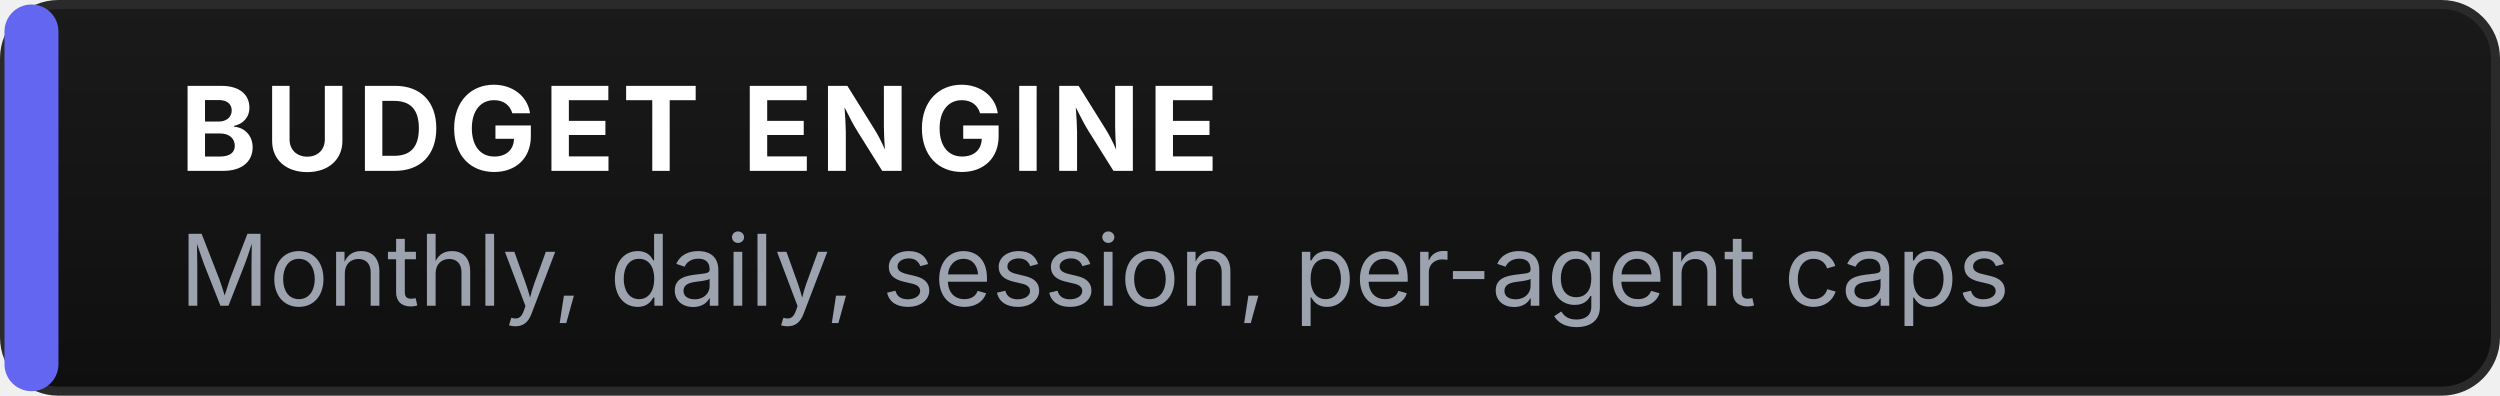
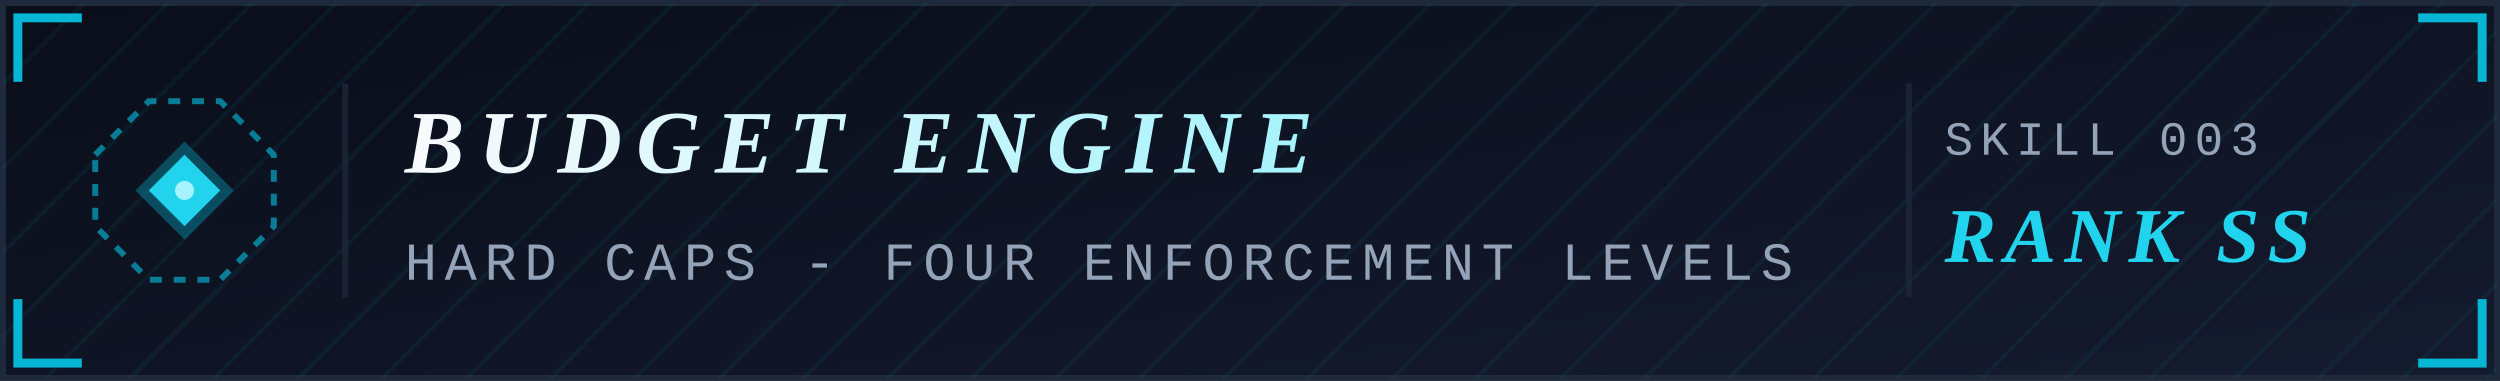
- <svg xmlns="http://www.w3.org/2000/svg" width="278" height="44" viewBox="0 0 278 44">
+ <svg xmlns="http://www.w3.org/2000/svg" width="420" height="64" viewBox="0 0 420 64">
  <defs>
-     <linearGradient id="bg" x1="0" y1="0" x2="0" y2="1">
-       <stop offset="0" stop-color="#1A1A1A" />
-       <stop offset="1" stop-color="#0F0F0F" />
+     <linearGradient id="bg" x1="0" y1="0" x2="1" y2="1">
+       <stop offset="0" stop-color="#0A0E1A" />
+       <stop offset="1" stop-color="#141B2E" />
    </linearGradient>
+     <linearGradient id="titleGrad" x1="0" y1="0" x2="1" y2="0">
+       <stop offset="0" stop-color="#F8FAFC" />
+       <stop offset="1" stop-color="#A5F3FC" />
+     </linearGradient>
+     <linearGradient id="shim" x1="0" y1="0" x2="1" y2="0">
+       <stop offset="0" stop-color="#06B6D4" stop-opacity="0" />
+       <stop offset="0.5" stop-color="#22D3EE" stop-opacity="0.9" />
+       <stop offset="1" stop-color="#06B6D4" stop-opacity="0" />
+     </linearGradient>
+     <pattern id="grid" patternUnits="userSpaceOnUse" width="10" height="10" patternTransform="rotate(45)">
+       <line x1="0" y1="0" x2="0" y2="10" stroke="#06B6D4" stroke-width="1.4" opacity="0.06" />
+     </pattern>
  </defs>
-   <rect x="0.5" y="0.5" width="277" height="43" rx="6" ry="6" fill="url(#bg)" stroke="#2A2A2A" />
-   <rect x="0.5" y="0.5" width="6" height="43" rx="3" ry="3" fill="#6366F1" />
-   <text x="20" y="19" font-family="-apple-system, BlinkMacSystemFont, 'Segoe UI', sans-serif" font-size="13" font-weight="700" letter-spacing="0.8" fill="#FFFFFF">BUDGET ENGINE</text>
-   <text x="20" y="34" font-family="-apple-system, BlinkMacSystemFont, 'Segoe UI', sans-serif" font-size="11" font-weight="400" fill="#9CA3AF">Monthly, daily, session, per-agent caps</text>
+   <rect x="0.5" y="0.5" width="419" height="63" fill="url(#bg)" stroke="#1E293B" />
+   <rect x="0.5" y="0.5" width="419" height="63" fill="url(#grid)" />
+   <path d="M 3 13 L 3 3 L 13 3" stroke="#06B6D4" stroke-width="1.5" fill="none" stroke-linecap="square" />
+   <path d="M 407 3 L 417 3 L 417 13" stroke="#06B6D4" stroke-width="1.5" fill="none" stroke-linecap="square" />
+   <path d="M 3 51 L 3 61 L 13 61" stroke="#06B6D4" stroke-width="1.5" fill="none" stroke-linecap="square" />
+   <path d="M 407 61 L 417 61 L 417 51" stroke="#06B6D4" stroke-width="1.5" fill="none" stroke-linecap="square" />
+   <g transform="translate(31.0 32.0)">
+     <polygon points="-15,-6.0 -6.0,-15 6.0,-15 15,-6.0 15,6.0 6.0,15 -6.0,15 -15,6.0" fill="none" stroke="#06B6D4" stroke-width="1" stroke-dasharray="2 2" opacity="0.65" />
+     <polygon points="0,-8.25 8.25,0 0,8.25 -8.25,0" fill="#06B6D4" opacity="0.35" />
+     <polygon points="0,-6.0 6.0,0 0,6.0 -6.0,0" fill="#22D3EE" />
+     <circle cx="0" cy="0" r="1.6" fill="#A5F3FC" />
+   </g>
+   <line x1="58" y1="14" x2="58" y2="50" stroke="#1E293B" stroke-width="1" opacity="0.7" />
+   <text x="68" y="29" font-family="Georgia, 'Crimson Text', 'Times New Roman', serif" font-size="15" font-weight="700" font-style="italic" letter-spacing="2.4" fill="url(#titleGrad)">BUDGET ENGINE</text>
+   <text x="68" y="47" font-family="'SF Mono', Menlo, Consolas, 'Courier New', monospace" font-size="9" letter-spacing="1.3" fill="#94A3B8">HARD CAPS - FOUR ENFORCEMENT LEVELS</text>
+   <line x1="320.68" y1="14" x2="320.68" y2="50" stroke="#1E293B" stroke-width="1" opacity="0.7" />
+   <text x="326.68" y="26" font-family="'SF Mono', Menlo, Consolas, 'Courier New', monospace" font-size="8" letter-spacing="1.2" fill="#94A3B8">SKILL 003</text>
+   <text x="326.68" y="44" font-family="Georgia, 'Crimson Text', 'Times New Roman', serif" font-size="13" font-weight="700" font-style="italic" letter-spacing="1.4" fill="#22D3EE">RANK SS</text>
+   <line x1="14" y1="60" x2="406" y2="60" stroke="url(#shim)" stroke-width="1" />
</svg>
